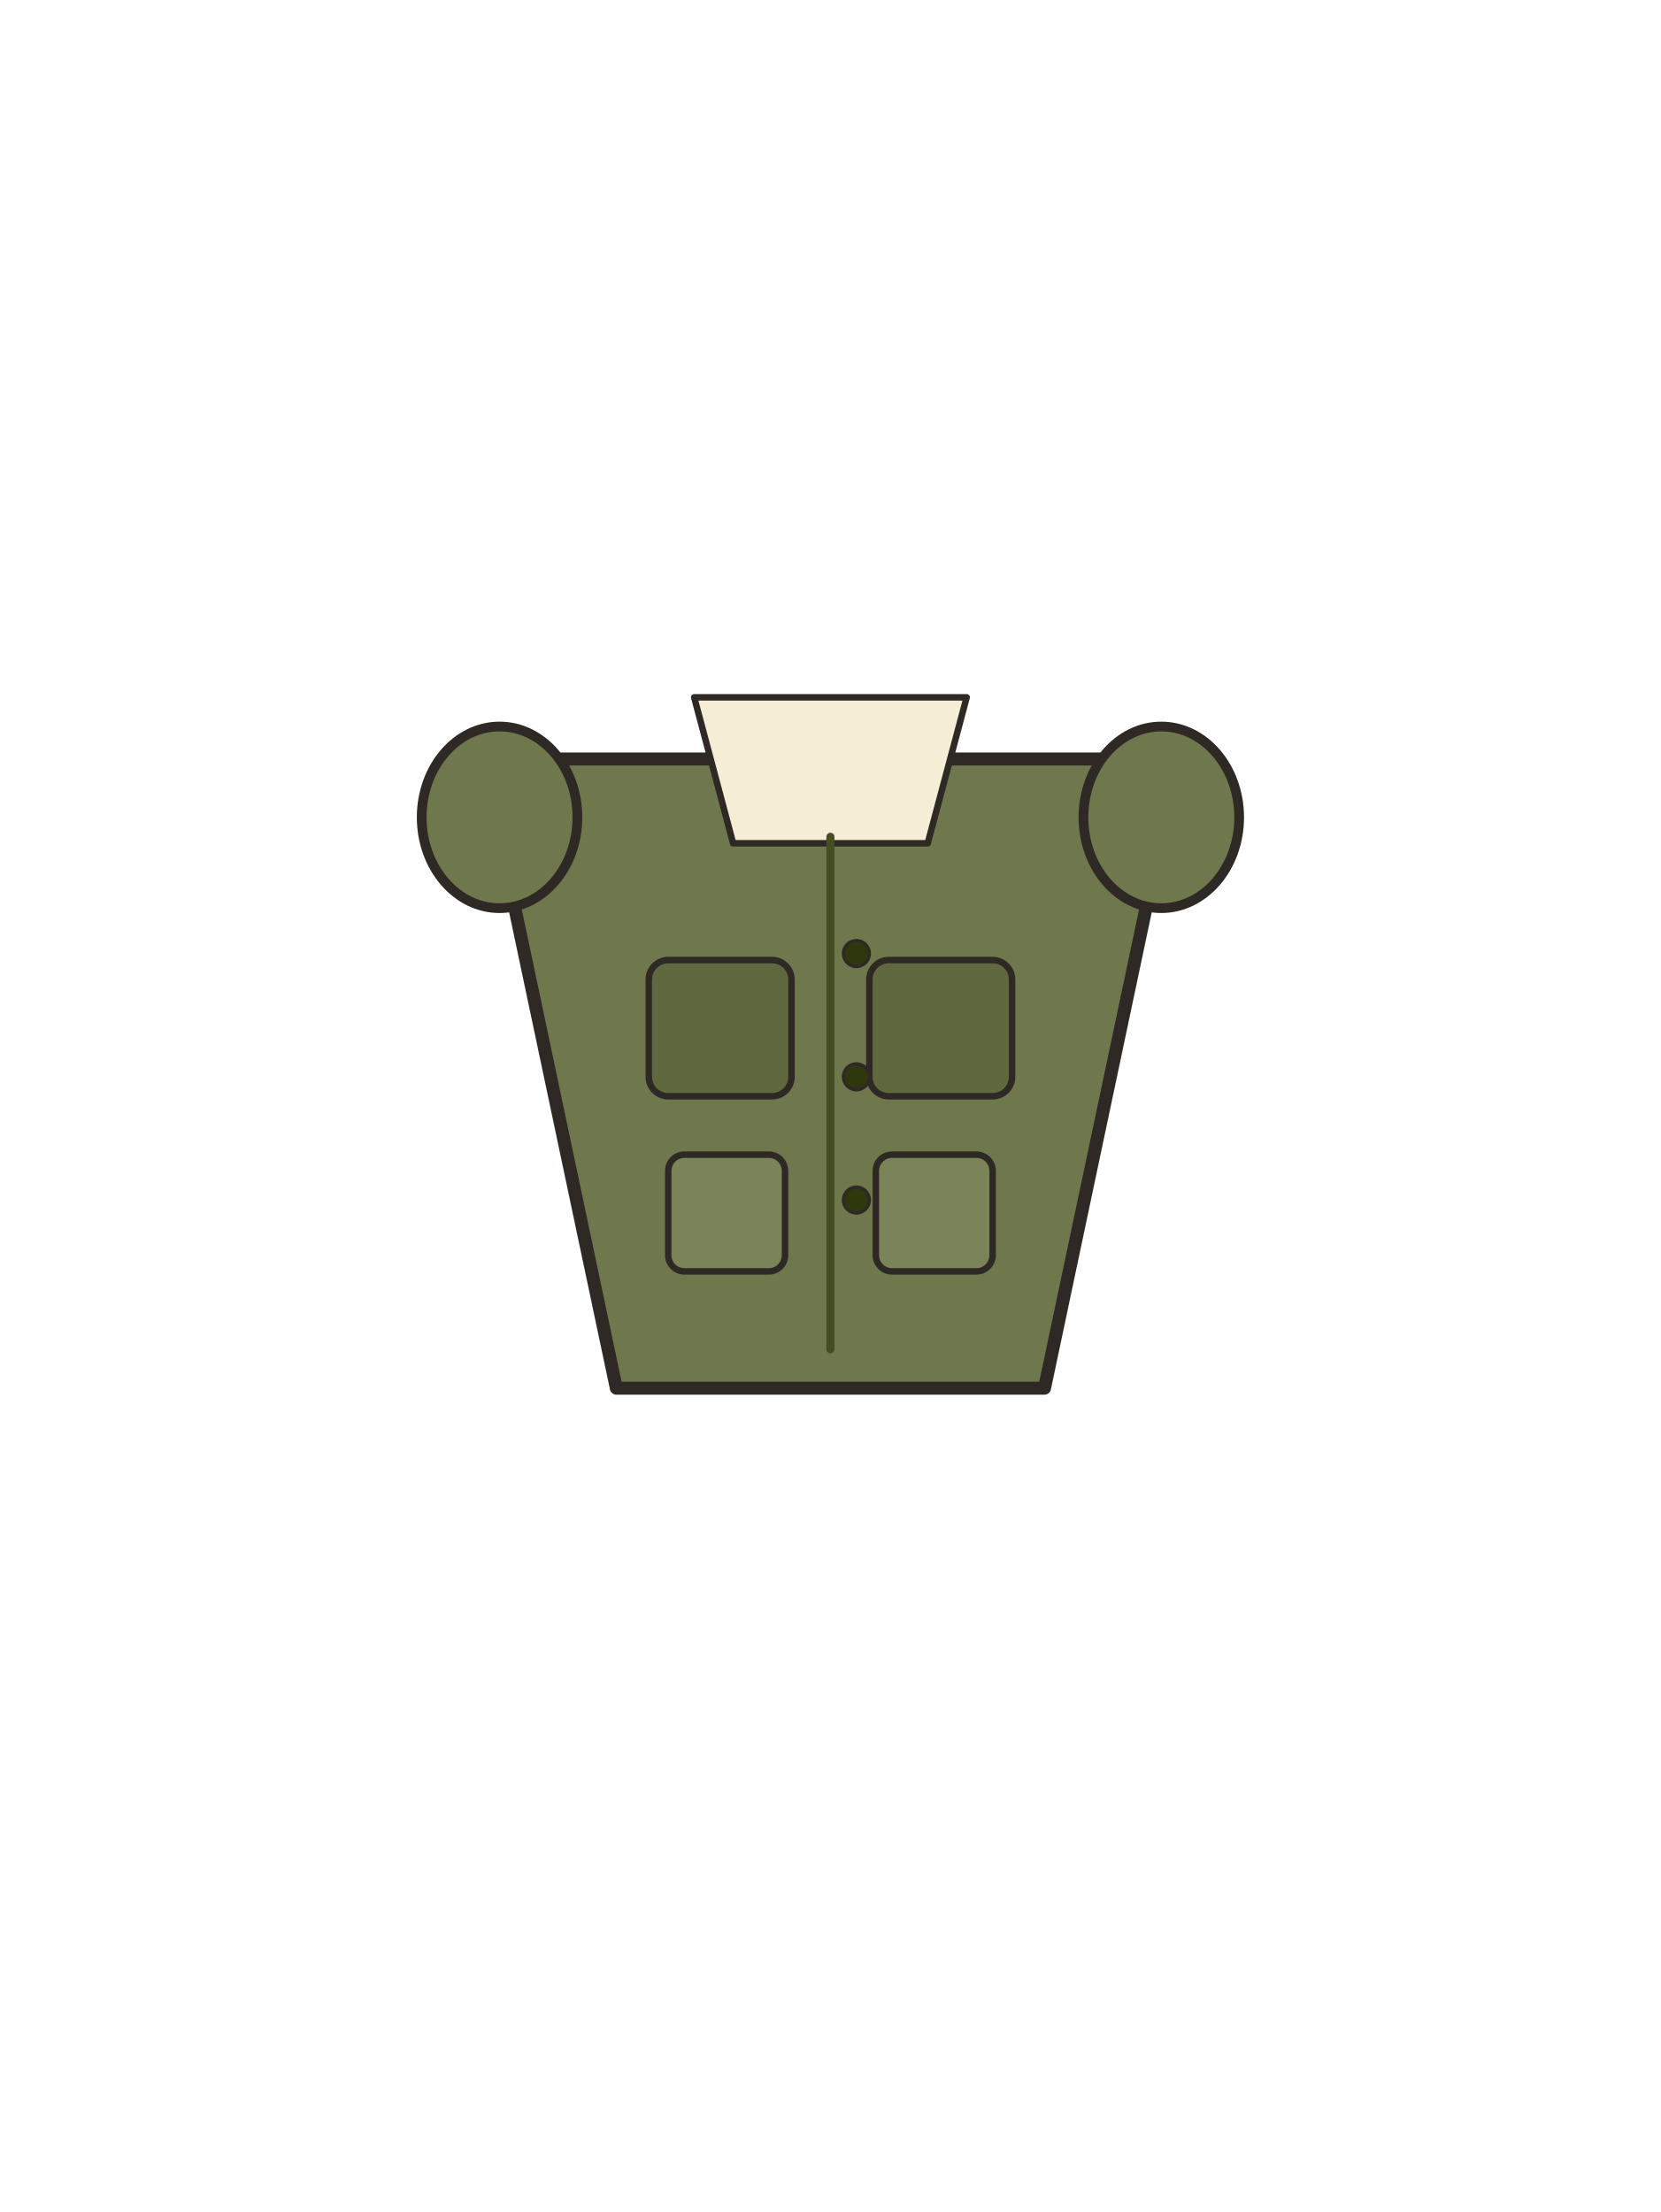
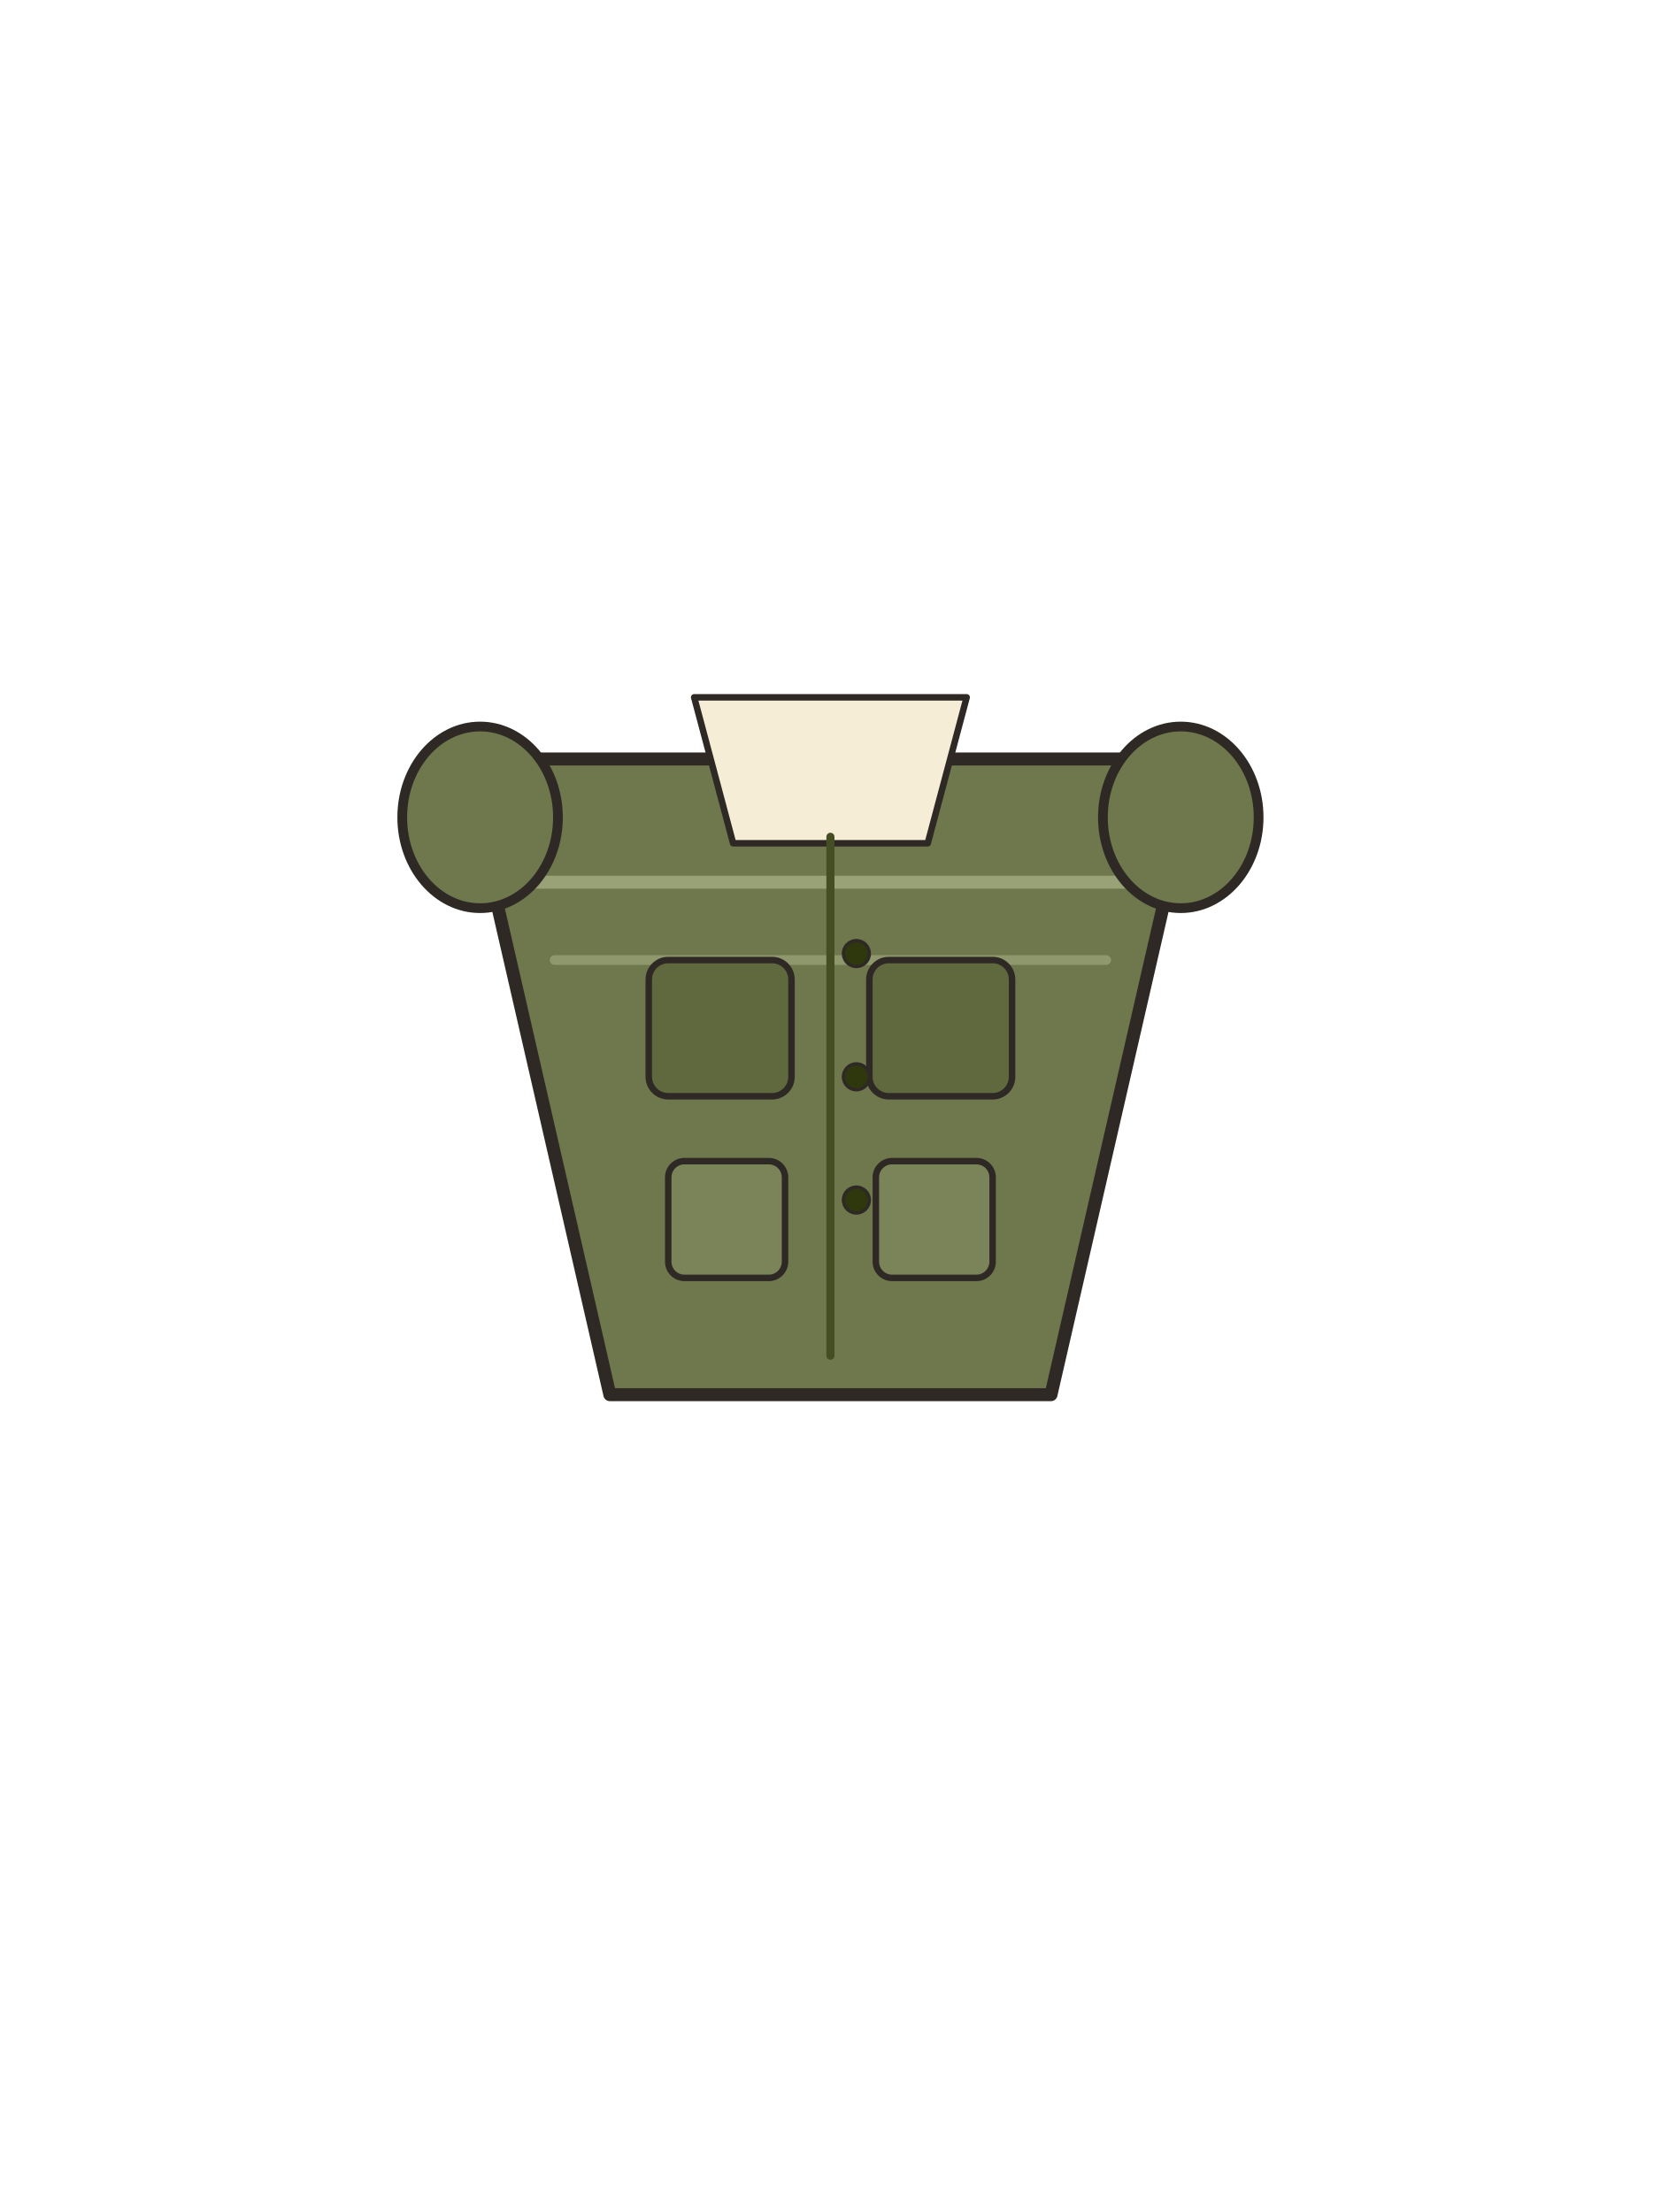
<svg xmlns="http://www.w3.org/2000/svg" baseProfile="full" height="682" version="1.1" viewBox="0 0 512 682" width="512">
  <defs />
-   <polygon fill="#6f774d" points="149.0,234 363.0,234 322.0,428 190.0,428" stroke="#2f2925" stroke-linecap="round" stroke-linejoin="round" stroke-width="4" />
-   <ellipse cx="154.0" cy="252" fill="#6f774d" rx="24" ry="28" stroke="#2f2925" stroke-width="3" />
-   <ellipse cx="358.0" cy="252" fill="#6f774d" rx="24" ry="28" stroke="#2f2925" stroke-width="3" />
+   <polygon fill="#6f774d" points="143.0,234 369.0,234 324.0,430 188.0,430" stroke="#2f2925" stroke-linecap="round" stroke-linejoin="round" stroke-width="4" />
+   <line stroke="#99a177" stroke-linecap="round" stroke-width="4" x1="159.0" x2="353.0" y1="272" y2="272" />
+   <line stroke="#8f976d" stroke-linecap="round" stroke-width="3" x1="171.0" x2="341.0" y1="296" y2="296" />
+   <ellipse cx="148.0" cy="252" fill="#6f774d" rx="24" ry="28" stroke="#2f2925" stroke-width="3" />
+   <ellipse cx="364.0" cy="252" fill="#6f774d" rx="24" ry="28" stroke="#2f2925" stroke-width="3" />
  <polygon fill="#f5edd6" points="214,215 298,215 286,260 226,260" stroke="#2f2925" stroke-linecap="round" stroke-linejoin="round" stroke-width="2" />
  <rect fill="#60683e" height="42" rx="6" stroke="#2f2925" stroke-width="2" width="44" x="200" y="296" />
-   <rect fill="#7b8359" height="36" rx="5" stroke="#2f2925" stroke-width="2" width="36" x="206" y="356" />
+   <rect fill="#7b8359" height="36" rx="5" stroke="#2f2925" stroke-width="2" width="36" x="206" y="358" />
  <rect fill="#60683e" height="42" rx="6" stroke="#2f2925" stroke-width="2" width="44" x="268" y="296" />
-   <rect fill="#7b8359" height="36" rx="5" stroke="#2f2925" stroke-width="2" width="36" x="270" y="356" />
-   <line stroke="#454d23" stroke-linecap="round" stroke-width="2.5" x1="256" x2="256" y1="258" y2="416" />
+   <rect fill="#7b8359" height="36" rx="5" stroke="#2f2925" stroke-width="2" width="36" x="270" y="358" />
+   <line stroke="#454d23" stroke-linecap="round" stroke-width="2.5" x1="256" x2="256" y1="258" y2="418" />
  <circle cx="264" cy="294" fill="#2f370d" r="4" stroke="#2f2925" stroke-width="1" />
  <circle cx="264" cy="332" fill="#2f370d" r="4" stroke="#2f2925" stroke-width="1" />
  <circle cx="264" cy="370" fill="#2f370d" r="4" stroke="#2f2925" stroke-width="1" />
</svg>
